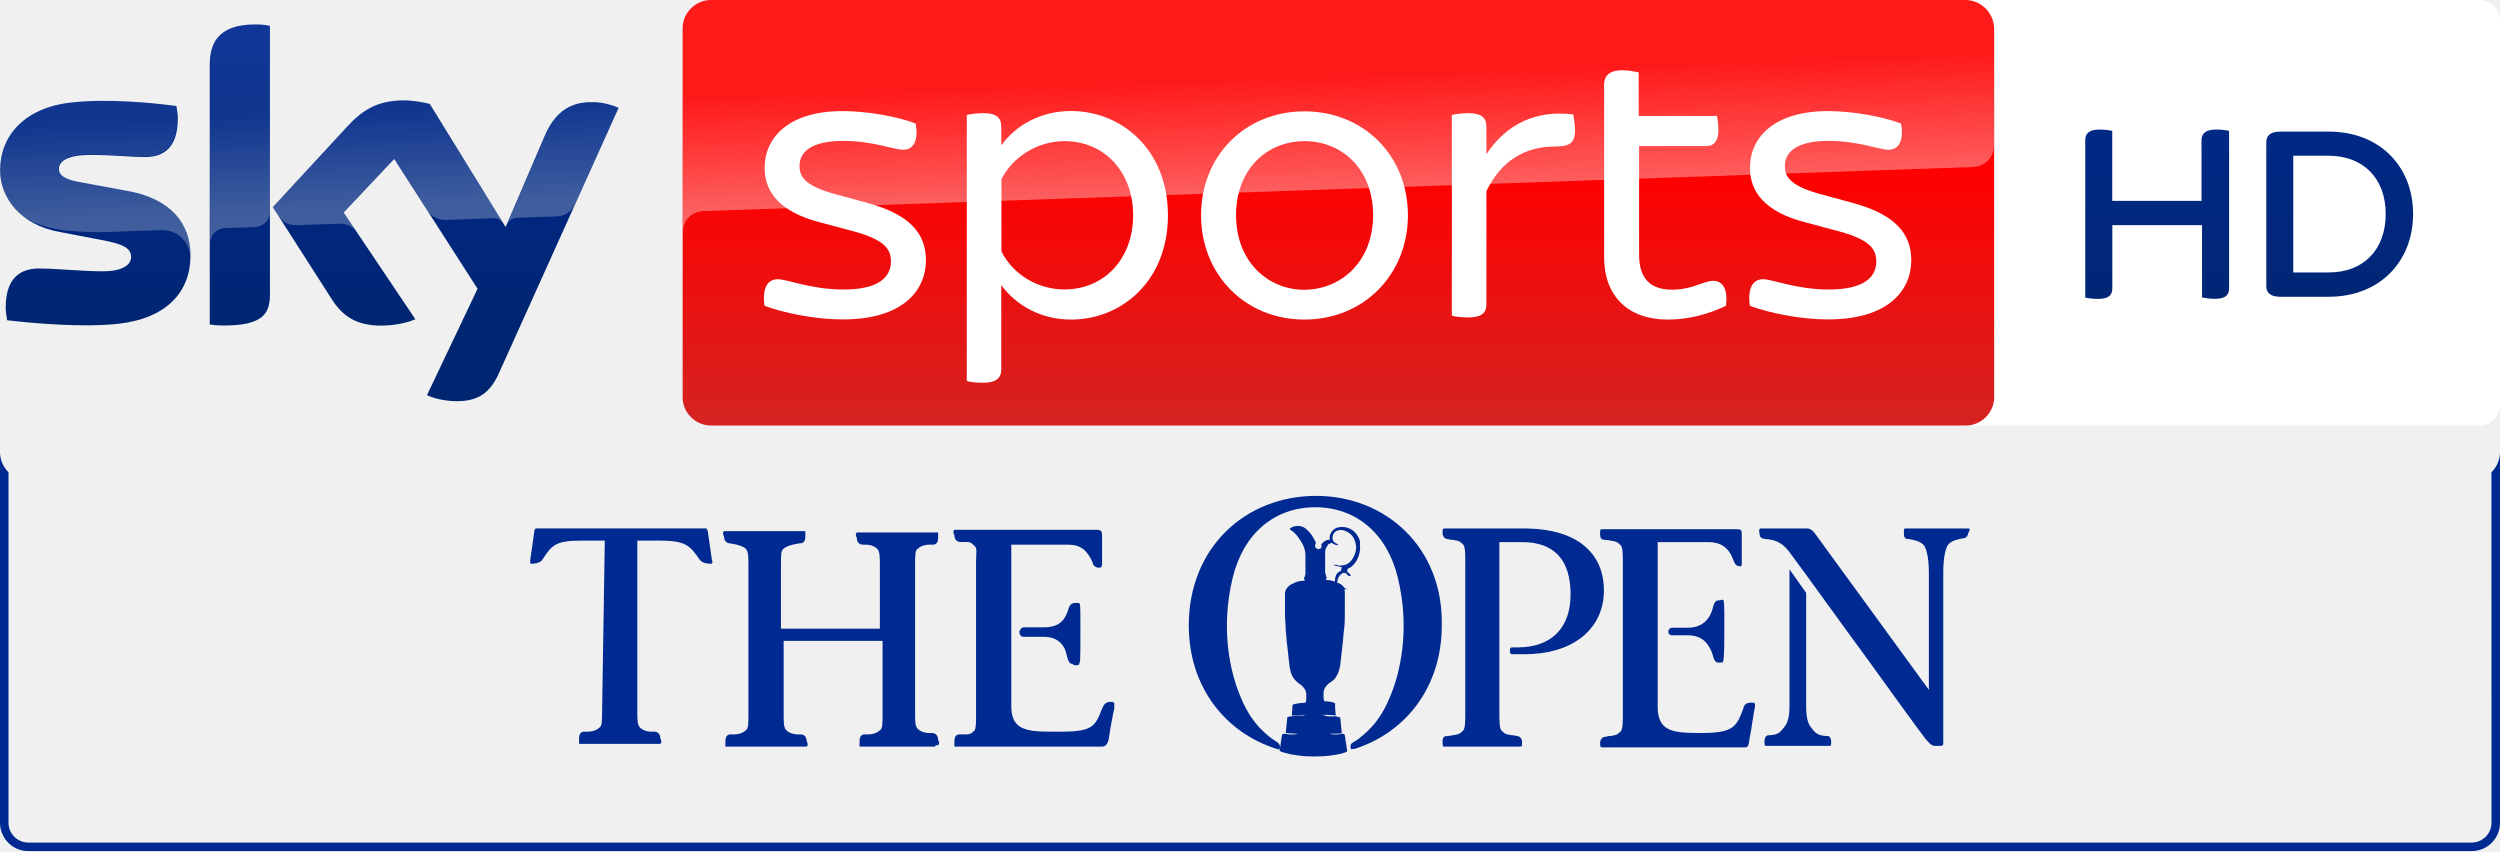
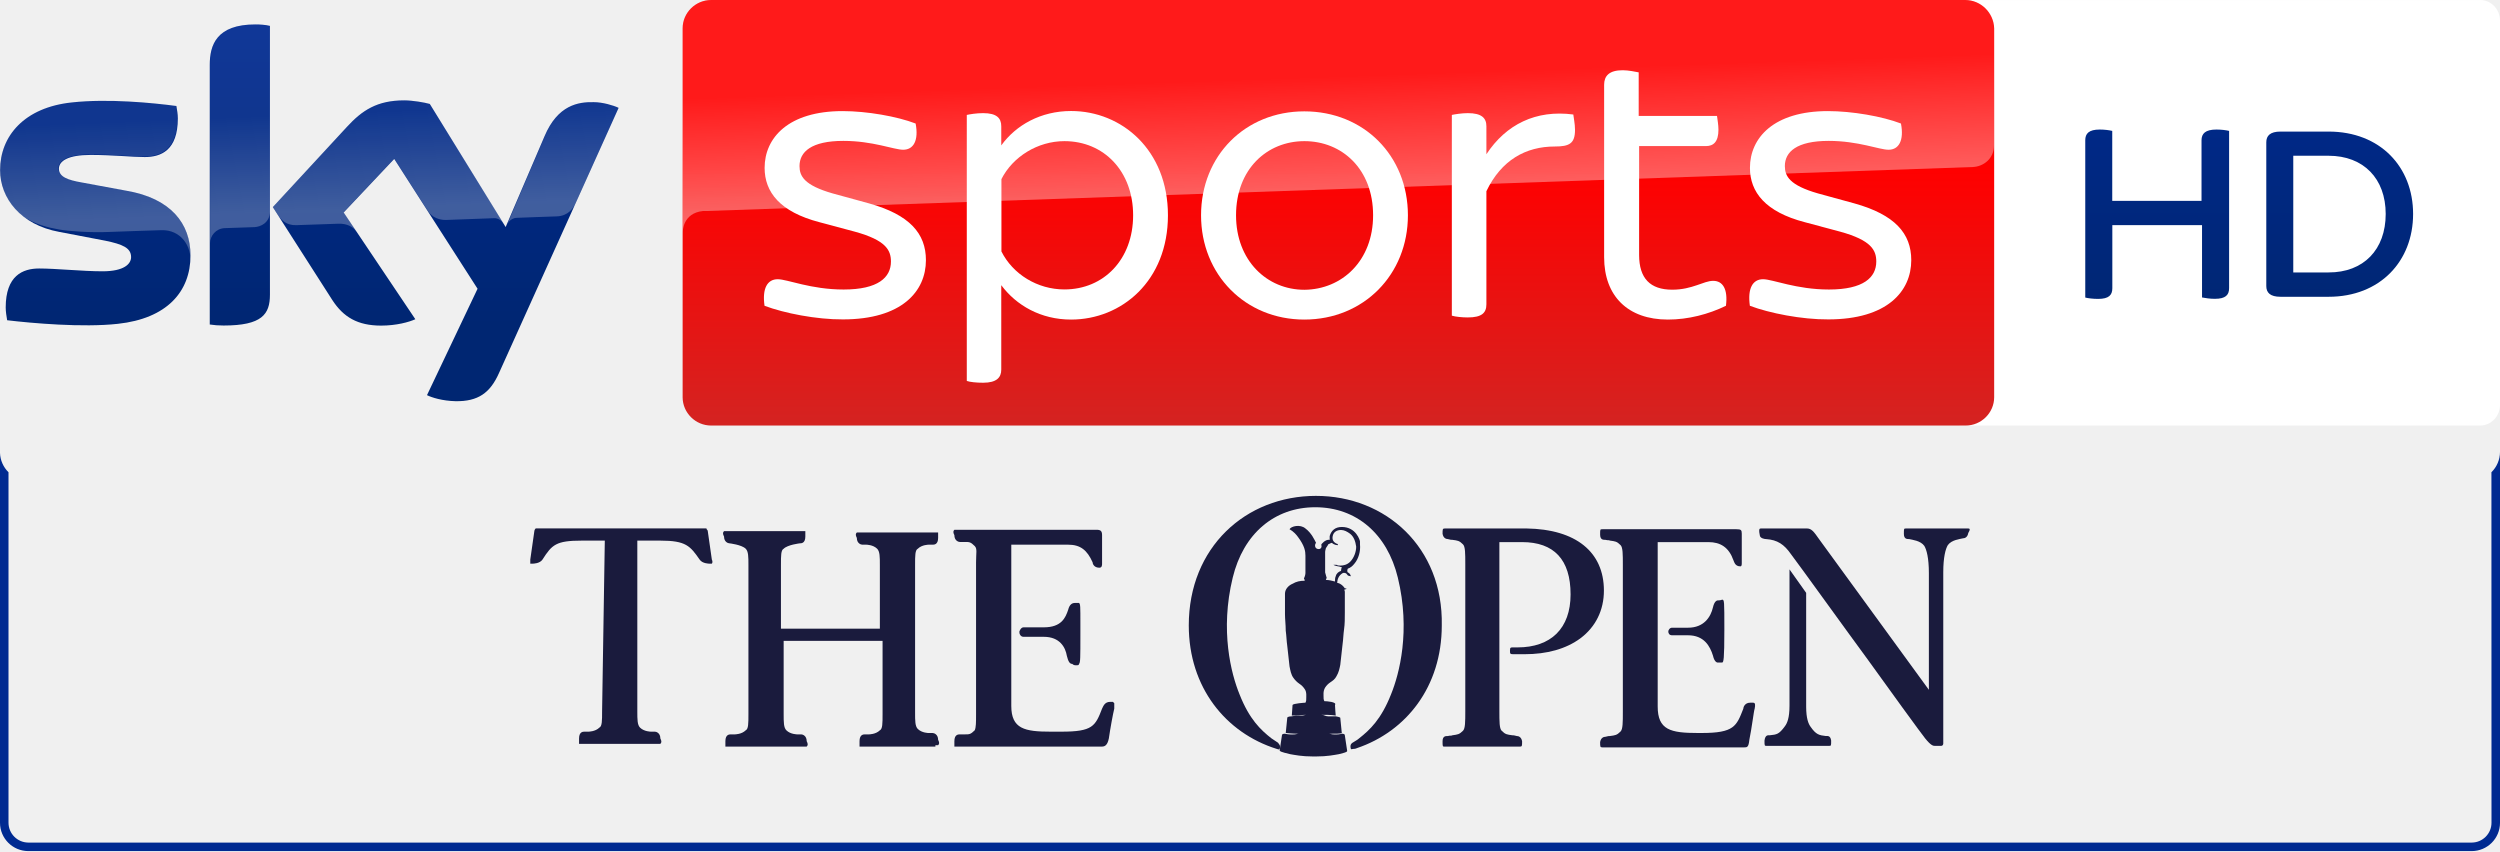
<svg xmlns="http://www.w3.org/2000/svg" width="2937.4" height="1e3" enable-background="new 0 0 2342.5 500" version="1.1" viewBox="0 0 2937.4 1e3" xml:space="preserve">
  <defs>
    <linearGradient id="linearGradient1078" x1="-1151.9" x2="-1151.9" y1="-775.02" y2="-779.87" gradientTransform="matrix(149.68 0 0 -91.158 172382 -71520)" gradientUnits="userSpaceOnUse">
      <stop stop-color="#002A91" offset="0" />
      <stop stop-color="#002672" offset=".8" />
    </linearGradient>
    <linearGradient id="linearGradient1082" x1="-1151.8" x2="-1152" y1="-784.92" y2="-782.98" gradientTransform="matrix(149.68 0 0 -57.766 172382 -45995)" gradientUnits="userSpaceOnUse">
      <stop stop-color="#fff" offset="0" />
      <stop stop-color="#fff" stop-opacity=".25" offset="1" />
    </linearGradient>
    <linearGradient id="linearGradient1086" x1="-1152.6" x2="-1152.6" y1="-773.58" y2="-778.43" gradientTransform="matrix(317.37 0 0 -103 366970 -80578)" gradientUnits="userSpaceOnUse">
      <stop stop-color="#f00" offset=".4" />
      <stop stop-color="#D42321" offset="1" />
    </linearGradient>
    <linearGradient id="linearGradient1090" x1="-1152.3" x2="-1152.8" y1="-785.34" y2="-782.74" gradientTransform="matrix(317.37 0 0 -56.478 366970 -45017)" gradientUnits="userSpaceOnUse">
      <stop stop-color="#fff" offset="0" />
      <stop stop-color="#fff" stop-opacity=".25" offset="1" />
    </linearGradient>
    <linearGradient id="linearGradient1373" x1="-1151.9" x2="-1151.9" y1="-775.02" y2="-779.87" gradientTransform="matrix(149.71 0 0 -91.176 175063 -70634)" gradientUnits="userSpaceOnUse">
      <stop stop-color="#002A91" offset="0" />
      <stop stop-color="#002672" offset=".8" />
    </linearGradient>
  </defs>
  <path d="m2914.1 2e-5c12.9 0 23.3 10.94 23.3 24.276v451.45c0 13.336-10.5 24.276-23.3 24.276h-607.9c-12.9 0-23.3-10.94-23.3-24.276v-451.34c0-13.44 10.5-24.276 23.3-24.276h607.9" fill="#fff" stroke-width="1.021" />
  <g fill="url(#linearGradient1373)" stroke-width="1">
    <path d="m2619.1 153.8v184.7c0 8.1-4.1 12.6-16.7 12.6-5.7 0-11-0.8-15.1-1.6v-85h-105.4v74.1c0 8.1-4.1 12.6-16.7 12.6-6.1 0-12.2-0.8-15.1-1.6v-184.8c0-7.8 4.1-12.6 17.1-12.6 5.7 0 11.3 0.8 14.6 1.6v82.2h104.9v-71.2c0-7.8 4.5-12.6 17.5-12.6 6 0 11.6 0.8 14.9 1.6" stop-color="#000000" style="font-variation-settings:normal" />
    <path d="m2835.3 251.4c0 55.4-38.7 97.3-99.3 97.3h-56.5c-12.2 0-16.7-4.9-16.7-12.6v-168.9c0-7.7 4.5-12.6 16.7-12.6h56.5c60.6 0 99.3 41.5 99.3 96.8m-32.2 0c0-41.5-26-68.4-67.1-68.4h-41.5v137.1h41.5c41.1 0.1 67.1-26.8 67.1-68.7" stop-color="#000000" style="font-variation-settings:normal" />
  </g>
  <g transform="matrix(1.0002 0 0 1.0002 200.04 450.09)">
    <g transform="translate(200,450)">
      <path d="m101.6-435.8c5.9 2.9 18 6.7 33.5 7.1 26.4 0.4 40.6-9.6 51-32.9l140.6-311.7c-5.9-2.9-18.8-6.7-29.3-6.7-18-0.4-42.2 3.3-57.7 40l-45.7 106.7-89.1-144.6c-5.9-1.7-20.1-4.2-30.1-4.2-31.8 0-49.4 11.7-67.3 31.2l-87 94.2 69.9 109.2c13 20 29.7 30 57.3 30 18 0 33-4.2 40.2-7.5l-84.2-125.4 59.4-62.9 97.9 152.5zm-184.5-118c0 22.9-9.2 36.2-54.4 36.2-5.9 0-11.3-0.4-16.3-1.2v-305c0-23.3 7.9-47.5 53.5-47.5 5.9 0 11.7 0.4 17.2 1.7zm-93.3-46.2c0 42.9-28 74.2-85.3 80.4-41.4 4.6-101.6-0.8-130.1-4.2-0.8-4.6-1.7-10.4-1.7-15 0-37.5 20.1-45.8 39.3-45.8 19.7 0 51 3.3 74.5 3.3 25.5 0 33.5-8.8 33.5-16.7 0-10.8-10-15-30.1-19.2l-54.4-10.4c-45.2-8.3-69.4-39.6-69.4-72.5 0-40 28.4-73.8 84.5-79.6 42.2-4.6 94.1 0.4 122.6 4.2 0.8 4.6 1.7 9.6 1.7 14.6 0 37.5-19.7 45.4-38.9 45.4-14.6 0-37.2-2.5-63.6-2.5s-37.2 7.1-37.2 16.2c0 9.6 10.5 13.3 27.2 16.2l51.9 9.6c52.5 8.9 75.5 38.9 75.5 76z" fill="url(#linearGradient1078)" />
      <path d="m326.6-773.3-51.5 114.2c-1.7 2.9-7.1 12.9-21.3 13.3-3.3 0-46.9 1.7-46.9 1.7-8.4 0.4-11.3 8.3-11.3 8.3l44.4-104.2c15.5-36.7 39.7-40.4 57.7-40 10.1 0 23 3.3 28.9 6.7zm-134.7 136.2-87-140.8c-5.9-1.7-20.1-4.2-30.1-4.2-31.8 0-49.4 11.7-67.3 31.2l-87 94.2 7.1 10.8c2.9 4.2 8.8 10.8 20.5 10.4 4.2 0 46-1.7 49.4-1.7 10.9-0.4 17.6 4.2 21.8 9.6l-15.6-23.2 59.4-62.9 40.2 62.5c7.1 9.6 18 9.6 20.5 9.6 2.1 0 54.4-2.1 56.9-2.1 3.7-0.1 7.9 2 11.2 6.6zm-292-234.1c-45.6 0-53.1 24.2-53.1 47.5v209.2c0-8.3 6.7-17.1 17.2-17.5 7.5-0.4 28.9-0.8 35.1-1.2 7.1-0.4 17.6-5 18-17.9v-218.3c-5.5-1-11.3-1.8-17.2-1.8zm-152.2 194.5-51.9-9.6c-16.7-2.9-27.2-6.7-27.2-16.2 0-8.8 10.9-16.2 37.2-16.2 25.9 0 48.9 2.5 63.6 2.5 19.2 0 38.9-7.9 38.9-45.4 0-5-0.4-9.6-1.7-14.6-28.4-3.3-79.9-8.8-122.6-4.2-55.6 6.6-84 40.4-84 80.4 0 20.4 9.2 40.4 27.6 54.6 13.8 8.8 27.6 12.5 41.8 15 11.7 2.1 38.1 3.8 58.1 2.9 6.3-0.4 51.9-1.7 61.9-2.1 23-0.8 36 18.7 34.3 38.7v-1.2c0.4-2.5 0.4-5 0.4-7.9-0.3-37.1-23.3-67.1-76.4-76.7z" enable-background="new    " fill="url(#linearGradient1082)" opacity=".25" />
      <path d="m1908.6-900h-1473.2c-18.4 0-33.5 15-33.5 33.3v433.3c0 18.3 15.1 33.3 33.5 33.3h1473.7c18.4 0 33.5-15 33.5-33.3v-433.3c-0.5-18.3-15.6-33.3-34-33.3z" fill="url(#linearGradient1086)" />
      <path d="m425.7-652.1h3.3c99.1-3.3 1488.3-51.7 1488.3-51.7 12.5-0.4 25.1-9.6 25.1-25.4v-137.5c0-18.3-15.1-33.3-33.5-33.3h-1473.5c-18.4 0-33.5 15-33.5 33.3v240.8c0-2.9 0.4-23.7 23.8-26.2z" enable-background="new    " fill="url(#linearGradient1090)" opacity=".4" />
      <g transform="translate(184.41 16.308)" fill="#fff">
        <path d="m313.7-557.1c-2.9-20.4 3.3-31.2 15.5-31.2 11.3 0 38.9 12.1 77.4 12.1 40.6 0 55.6-14.2 55.6-32.9 0-13.3-5.9-25-42.2-35l-41.8-11.2c-46.4-12.1-64.4-35.4-64.4-63.8 0-35.4 28-66.7 91.6-66.7 28.4 0 64 6.2 85.8 14.6 3.8 20-2.5 30.8-14.6 30.8-10.9 0-35.6-10.4-70.3-10.4-37.6 0-51.5 12.9-51.5 29.6 0 11.7 5.4 22.5 38.9 32.1l42.7 11.7c47.7 13.3 66.9 35.4 66.9 66.7 0 36.7-28.4 69.6-97.5 69.6-31 0.2-69.1-7.3-92.1-16z" />
        <path d="m787.6-663.4c0 77.1-54.4 122.5-113.8 122.5-35.6 0-64.4-16.7-82-40.4v99.2c0 9.2-5.4 15.4-21.3 15.4-7.9 0-15.5-0.8-19.2-2.1v-312.5c3.8-0.8 11.3-2.1 19.2-2.1 15.9 0 21.3 5.8 21.3 15.4v22.5c17.2-23.8 46.4-40.4 82-40.4 59.5 0 113.8 45.8 113.8 122.5zm-40.9 0c0-51.7-34.3-87.1-80.7-87.1-31.4 0-60.7 18.3-74 44.6v85c13.4 26.7 42.2 44.6 74 44.6 46.3 0 80.7-35.4 80.7-87.1z" />
        <path d="m826.5-663.4c0-70 51.9-122.1 121.3-122.1 69.9 0 121.7 52.1 121.7 122.1 0 69.6-51.9 122.5-121.7 122.5-69.4 0-121.3-52.9-121.3-122.5zm202.1 0c0-54.2-36.4-87.1-80.7-87.1-43.9 0-80.3 32.9-80.3 87.1 0 53.3 36.4 87.5 80.3 87.5 44.3-0.4 80.7-34.2 80.7-87.5z" />
        <path d="m1265.8-763.8c0 16.2-6.7 19.6-23.8 19.6-33.9 0-62.7 15.8-80.3 52.5v132.9c0 10-5.4 15.4-21.8 15.4-6.7 0-14.6-0.8-18.8-2.1v-235.8c3.8-0.8 11.7-2.1 18.8-2.1 16.3 0 21.8 5.8 21.8 15.4v32.9c23-35 58.1-52.5 102.1-46.7 0.3 3.4 2 10.9 2 18z" />
        <path d="m1443.1-557.1c-20.5 10-44.3 16.2-68.2 16.2-46.9 0-74.9-27.5-74.9-73.3v-202.5c0-10.4 5.9-17.1 21.8-17.1 6.7 0 14.6 1.7 18.8 2.5v51.2h92c0.4 3.3 1.7 10.4 1.7 16.2 0 14.2-5.9 19.2-14.6 19.2h-78.6v127.9c0 27.5 13 40.8 38.9 40.8 23.8 0 36.8-10.4 48.1-10.4s17.5 9.7 15 29.3z" />
        <path d="m1471.2-557.1c-2.9-20.4 3.3-31.2 15.5-31.2 11.3 0 38.9 12.1 77.4 12.1 40.6 0 55.6-14.2 55.6-32.9 0-13.3-5.9-25-42.2-35l-41.8-11.2c-46.4-12.1-64.4-35.4-64.4-63.8 0-35.4 28-66.7 91.6-66.7 28.4 0 64 6.2 85.8 14.6 3.8 20-2.5 30.8-14.6 30.8-10.9 0-35.6-10.4-70.3-10.4-37.6 0-51.5 12.9-51.5 29.6 0 11.7 5.4 22.5 38.9 32.1l42.7 11.7c47.7 13.3 66.9 35.4 66.9 66.7 0 36.7-28.4 69.6-97.5 69.6-31.1 0.2-69.1-7.3-92.1-16z" />
      </g>
    </g>
  </g>
  <path d="m2937.4 531.08c-0.05 8.96-3.68 17.528-10.08 23.798l0.088 411.81c-0.012 12.866-10.439 23.294-23.306 23.306h-2870.8c-12.852-0.048-23.258-10.454-23.306-23.306v-411.8c-6.14-6.027-9.722-14.188-10-22.788v434.59c-7e-3 18.398 14.908 33.314 33.306 33.308h2870.7c18.447 0.086 33.438-14.861 33.407-33.308z" fill="#002a91" stroke-width="2.667" />
-   <g transform="matrix(3.5739 0 0 3.5739 239.02 92.385)" fill="#002a91">
+   <g transform="matrix(3.5739 0 0 3.5739 239.02 92.385)" fill="#1a1b3d">
    <g transform="matrix(2.5688,0,0,2.5688,-285.39,-605)">
      <g transform="matrix(1.7341,0,0,1.7341,-487.82,276.09)">
-         <path d="m406.3 25.9h5.4c0.2 0 0.4-0.1 0.5-0.6 0.1-0.7 0.3-1.8 0.4-2.2v-0.4l-0.1-0.1h-0.2c-0.4 0-0.5 0.3-0.6 0.5-0.5 1.3-0.7 1.7-3 1.7h-0.8c-1.9 0-2.9-0.2-2.9-1.9v-11.9h4.2c0.9 0 1.4 0.4 1.8 1.3 0 0.1 0.1 0.4 0.5 0.4 0.2 0 0.2-0.2 0.2-0.3v-2.1c0-0.3-0.1-0.4-0.4-0.4h-10.5c-0.1 0.1-0.1 0.2 0 0.4 0 0.4 0.3 0.5 0.4 0.5h0.4c0.3 0 0.4 0 0.7 0.3 0.2 0.2 0.1 0.5 0.1 1.2v11.2c0 0.6 0 1-0.1 1.2-0.3 0.3-0.4 0.3-0.7 0.3h-0.4c-0.1 0-0.4 0-0.4 0.5v0.4h0.2z" fill="#002a91" />
+         <path d="m406.3 25.9h5.4c0.2 0 0.4-0.1 0.5-0.6 0.1-0.7 0.3-1.8 0.4-2.2v-0.4l-0.1-0.1h-0.2c-0.4 0-0.5 0.3-0.6 0.5-0.5 1.3-0.7 1.7-3 1.7h-0.8c-1.9 0-2.9-0.2-2.9-1.9v-11.9h4.2c0.9 0 1.4 0.4 1.8 1.3 0 0.1 0.1 0.4 0.5 0.4 0.2 0 0.2-0.2 0.2-0.3v-2.1c0-0.3-0.1-0.4-0.4-0.4h-10.5c-0.1 0.1-0.1 0.2 0 0.4 0 0.4 0.3 0.5 0.4 0.5h0.4c0.3 0 0.4 0 0.7 0.3 0.2 0.2 0.1 0.5 0.1 1.2v11.2c0 0.6 0 1-0.1 1.2-0.3 0.3-0.4 0.3-0.7 0.3h-0.4c-0.1 0-0.4 0-0.4 0.5v0.4h0.2z" fill="#1a1b3d" />
      </g>
      <g transform="matrix(1.7341,0,0,1.7341,-487.82,276.09)">
-         <path d="m409.8 19.9c0.1 0 0.2 0 0.2-0.1 0.1-0.1 0.1-0.4 0.1-2.3v-0.6c0-1.4 0-1.5-0.1-1.6h-0.3c-0.2 0-0.4 0.1-0.5 0.5-0.2 0.6-0.5 1.3-1.8 1.3h-1.5c-0.2 0-0.3 0.3-0.3 0.3v0.1c0 0.1 0.1 0.3 0.3 0.3h1.5c1.2 0 1.6 0.8 1.7 1.4 0.1 0.4 0.2 0.6 0.4 0.6 0.1 0.1 0.2 0.1 0.3 0.1z" fill="#002a91" />
+         <path d="m409.8 19.9c0.1 0 0.2 0 0.2-0.1 0.1-0.1 0.1-0.4 0.1-2.3v-0.6c0-1.4 0-1.5-0.1-1.6h-0.3c-0.2 0-0.4 0.1-0.5 0.5-0.2 0.6-0.5 1.3-1.8 1.3h-1.5c-0.2 0-0.3 0.3-0.3 0.3v0.1c0 0.1 0.1 0.3 0.3 0.3h1.5c1.2 0 1.6 0.8 1.7 1.4 0.1 0.4 0.2 0.6 0.4 0.6 0.1 0.1 0.2 0.1 0.3 0.1z" fill="#1a1b3d" />
      </g>
      <g transform="matrix(1.7341,0,0,1.7341,-487.82,276.09)">
-         <path d="m399.4 25.8h0.2c0.1-0.1 0.1-0.2 0-0.4 0-0.4-0.3-0.5-0.4-0.5h-0.3s-0.5 0-0.8-0.3c-0.2-0.2-0.2-0.6-0.2-1.2v-10.9c0-0.7 0-1.1 0.2-1.2 0.3-0.3 0.8-0.3 0.8-0.3h0.3c0.1 0 0.4 0 0.4-0.5v-0.4h-6c-0.1 0.1-0.1 0.2 0 0.4 0 0.4 0.3 0.5 0.4 0.5h0.3s0.5 0 0.8 0.3c0.2 0.2 0.2 0.6 0.2 1.2v4.7h-7.3v-4.7c0-0.7 0-1.1 0.2-1.2 0.3-0.3 1.2-0.4 1.2-0.4 0.1 0 0.4 0 0.4-0.5v-0.4h-6c-0.1 0.1-0.1 0.2 0 0.4 0 0.4 0.3 0.5 0.4 0.5 0 0 0.9 0.1 1.2 0.4 0.2 0.2 0.2 0.6 0.2 1.2v11c0 0.7 0 1.1-0.2 1.2-0.3 0.3-0.8 0.3-0.8 0.3h-0.3c-0.1 0-0.4 0-0.4 0.5v0.4h6c0.1-0.1 0.1-0.2 0-0.4 0-0.4-0.3-0.5-0.4-0.5h-0.3s-0.5 0-0.8-0.3c-0.2-0.2-0.2-0.6-0.2-1.2v-5.4h7.3v5.4c0 0.7 0 1.1-0.2 1.2-0.3 0.3-0.8 0.3-0.8 0.3h-0.3c-0.1 0-0.4 0-0.4 0.5v0.4h5.6z" fill="#002a91" />
+         <path d="m399.4 25.8h0.2c0.1-0.1 0.1-0.2 0-0.4 0-0.4-0.3-0.5-0.4-0.5h-0.3s-0.5 0-0.8-0.3c-0.2-0.2-0.2-0.6-0.2-1.2v-10.9c0-0.7 0-1.1 0.2-1.2 0.3-0.3 0.8-0.3 0.8-0.3h0.3c0.1 0 0.4 0 0.4-0.5v-0.4h-6c-0.1 0.1-0.1 0.2 0 0.4 0 0.4 0.3 0.5 0.4 0.5h0.3s0.5 0 0.8 0.3c0.2 0.2 0.2 0.6 0.2 1.2v4.7h-7.3v-4.7c0-0.7 0-1.1 0.2-1.2 0.3-0.3 1.2-0.4 1.2-0.4 0.1 0 0.4 0 0.4-0.5v-0.4h-6c-0.1 0.1-0.1 0.2 0 0.4 0 0.4 0.3 0.5 0.4 0.5 0 0 0.9 0.1 1.2 0.4 0.2 0.2 0.2 0.6 0.2 1.2v11c0 0.7 0 1.1-0.2 1.2-0.3 0.3-0.8 0.3-0.8 0.3h-0.3c-0.1 0-0.4 0-0.4 0.5v0.4h6c0.1-0.1 0.1-0.2 0-0.4 0-0.4-0.3-0.5-0.4-0.5h-0.3s-0.5 0-0.8-0.3c-0.2-0.2-0.2-0.6-0.2-1.2v-5.4h7.3v5.4c0 0.7 0 1.1-0.2 1.2-0.3 0.3-0.8 0.3-0.8 0.3h-0.3c-0.1 0-0.4 0-0.4 0.5v0.4h5.6z" fill="#1a1b3d" />
      </g>
      <g transform="matrix(1.7341,0,0,1.7341,-487.82,276.09)">
-         <path d="m374.8 23.3c0 0.7 0 1.1-0.2 1.2-0.3 0.3-0.8 0.3-0.8 0.3h-0.3c-0.1 0-0.4 0-0.4 0.5v0.4h6c0.1-0.1 0.1-0.2 0-0.4 0-0.4-0.3-0.5-0.4-0.5h-0.3s-0.5 0-0.8-0.3c-0.2-0.2-0.2-0.6-0.2-1.2v-12.6h1.7c1.9 0 2.2 0.4 2.9 1.4 0.2 0.3 0.7 0.3 0.7 0.3h0.2s0.1-0.1 0-0.3l-0.3-2.1c0-0.1-0.1-0.1-0.1-0.2h-12.6s-0.1 0.1-0.1 0.2l-0.3 2.1-6e-5 0.3h0.2s0.5 0 0.7-0.3c0.7-1.1 1-1.4 2.9-1.4h1.7z" fill="#002a91" />
+         <path d="m374.8 23.3c0 0.7 0 1.1-0.2 1.2-0.3 0.3-0.8 0.3-0.8 0.3h-0.3c-0.1 0-0.4 0-0.4 0.5v0.4h6c0.1-0.1 0.1-0.2 0-0.4 0-0.4-0.3-0.5-0.4-0.5h-0.3s-0.5 0-0.8-0.3c-0.2-0.2-0.2-0.6-0.2-1.2v-12.6h1.7c1.9 0 2.2 0.4 2.9 1.4 0.2 0.3 0.7 0.3 0.7 0.3h0.2s0.1-0.1 0-0.3l-0.3-2.1c0-0.1-0.1-0.1-0.1-0.2h-12.6s-0.1 0.1-0.1 0.2l-0.3 2.1-6e-5 0.3h0.2s0.5 0 0.7-0.3c0.7-1.1 1-1.4 2.9-1.4h1.7z" fill="#1a1b3d" />
      </g>
    </g>
    <g transform="matrix(1.4361,0,0,1.4361,179.29,-321.07)">
      <g transform="matrix(1.7341,0,0,1.7341,-487.82,276.09)">
-         <path d="m442.3 29.1h-8.2c-0.3 0-0.3 0-0.3 0.7s0.4 0.7 0.7 0.7c0.4 0.1 1.5 0.2 2 0.9 0.3 0.5 0.6 1.6 0.6 3.6v15.4l-14.5-19.9c-0.7-1-1-1.4-1.6-1.4h-6c-0.2 0-0.3 0-0.3 0.3s0.1 0.6 0.1 0.7c0.1 0.3 0.6 0.4 0.8 0.4 1.5 0.1 2.4 0.7 3.3 2 1 1.3 7.4 10.2 10.2 14 2 2.8 7.3 10.1 7.5 10.3 0.8 1 1.1 1 1.3 1h0.8c0.3 0 0.3-0.3 0.3-0.3v-22.6c0-2 0.3-3.1 0.6-3.6 0.5-0.7 1.6-0.8 2-0.9 0.2 0 0.6-0.1 0.7-0.7 0.3-0.5 0.2-0.6 0-0.6z" fill="#002a91" />
+         <path d="m442.3 29.1h-8.2c-0.3 0-0.3 0-0.3 0.7s0.4 0.7 0.7 0.7c0.4 0.1 1.5 0.2 2 0.9 0.3 0.5 0.6 1.6 0.6 3.6v15.4l-14.5-19.9c-0.7-1-1-1.4-1.6-1.4h-6c-0.2 0-0.3 0-0.3 0.3s0.1 0.6 0.1 0.7c0.1 0.3 0.6 0.4 0.8 0.4 1.5 0.1 2.4 0.7 3.3 2 1 1.3 7.4 10.2 10.2 14 2 2.8 7.3 10.1 7.5 10.3 0.8 1 1.1 1 1.3 1h0.8c0.3 0 0.3-0.3 0.3-0.3v-22.6c0-2 0.3-3.1 0.6-3.6 0.5-0.7 1.6-0.8 2-0.9 0.2 0 0.6-0.1 0.7-0.7 0.3-0.5 0.2-0.6 0-0.6z" fill="#1a1b3d" />
      </g>
      <path d="m129.86 319.09c-16.127 0-29.133 11.792-29.133 29.653 0 14.22 8.497 24.624 20.116 28.266 0.52 0.173 0.694 0.173 0.694 0 0.347-0.867-0.347-1.214-0.347-1.387l-1.561-1.04c-2.428-1.907-5.029-4.335-7.283-10.058-1.907-4.682-4.509-14.566-1.561-26.705 2.428-10.058 9.538-16.127 18.902-16.127 9.364 0 16.474 6.069 18.902 16.127 2.948 12.139 0.347 22.023-1.561 26.705-2.254 5.723-4.856 8.15-7.283 10.058-0.347 0.347-1.04 0.694-1.561 1.04 0 0-0.694 0.347-0.347 1.387 0 0.173 0.347 0 0.694 0 0.347 0 0.694-0.173 0.694-0.173 11.272-3.815 19.422-14.046 19.422-28.092 0.347-17.861-12.832-29.653-28.786-29.653z" stroke-width="1.734" />
      <g transform="matrix(1.7341,0,0,1.7341,-487.82,276.09)">
-         <path d="m394.2 37.3c0 2.6-1.1 4.8-3.1 6.3-1.9 1.4-4.4 2.1-7.4 2.1h-1.5c-0.4 0-0.4-0.1-0.4-0.5s0.1-0.4 0.4-0.4h0.6c4.4 0 7-2.5 7-7 0-4.6-2.2-6.9-6.4-6.9h-3v22.3c0 1.4 0 2.3 0.3 2.6 0.5 0.5 0.7 0.5 1.4 0.6 0.2 0 0.2 0 0.6 0.1 0.2 0 0.6 0.1 0.7 0.7 0 0.6 0 0.7-0.3 0.7h-9.9c-0.3 0-0.3 0-0.3-0.7s0.4-0.7 0.7-0.7c0.4-0.1 0.4 0 0.6-0.1 0.7-0.1 0.9-0.1 1.4-0.6 0.3-0.3 0.3-1.2 0.3-2.6v-19.4c0-1.4 0-2.3-0.3-2.6-0.5-0.5-0.7-0.5-1.4-0.6-0.2 0-0.2 0-0.6-0.1-0.2 0-0.6-0.1-0.7-0.7 0-0.6 0-0.7 0.3-0.7h10.8c6.5 0.1 10.2 3.1 10.2 8.2z" fill="#002a91" />
+         <path d="m394.2 37.3c0 2.6-1.1 4.8-3.1 6.3-1.9 1.4-4.4 2.1-7.4 2.1h-1.5c-0.4 0-0.4-0.1-0.4-0.5s0.1-0.4 0.4-0.4h0.6c4.4 0 7-2.5 7-7 0-4.6-2.2-6.9-6.4-6.9h-3v22.3c0 1.4 0 2.3 0.3 2.6 0.5 0.5 0.7 0.5 1.4 0.6 0.2 0 0.2 0 0.6 0.1 0.2 0 0.6 0.1 0.7 0.7 0 0.6 0 0.7-0.3 0.7h-9.9c-0.3 0-0.3 0-0.3-0.7s0.4-0.7 0.7-0.7c0.4-0.1 0.4 0 0.6-0.1 0.7-0.1 0.9-0.1 1.4-0.6 0.3-0.3 0.3-1.2 0.3-2.6v-19.4c0-1.4 0-2.3-0.3-2.6-0.5-0.5-0.7-0.5-1.4-0.6-0.2 0-0.2 0-0.6-0.1-0.2 0-0.6-0.1-0.7-0.7 0-0.6 0-0.7 0.3-0.7h10.8c6.5 0.1 10.2 3.1 10.2 8.2z" fill="#1a1b3d" />
      </g>
      <g transform="matrix(1.7341,0,0,1.7341,-487.82,276.09)">
-         <path d="m409.2 38.6s-0.4 0-0.6 0.9c-0.3 1.3-1.2 2.7-3.3 2.7h-2.1c-0.3 0-0.5 0.3-0.5 0.5s0.1 0.5 0.5 0.5h2.1c2.1 0 2.9 1.4 3.3 2.7 0.2 0.9 0.6 0.9 0.6 0.9h0.6c0.2 0 0.3-0.4 0.3-4.3s0-4-0.3-4c-0.2 0.1-0.6 0.1-0.6 0.1z" fill="#002a91" />
+         <path d="m409.2 38.6s-0.4 0-0.6 0.9c-0.3 1.3-1.2 2.7-3.3 2.7h-2.1c-0.3 0-0.5 0.3-0.5 0.5s0.1 0.5 0.5 0.5h2.1c2.1 0 2.9 1.4 3.3 2.7 0.2 0.9 0.6 0.9 0.6 0.9h0.6c0.2 0 0.3-0.4 0.3-4.3s0-4-0.3-4c-0.2 0.1-0.6 0.1-0.6 0.1z" fill="#1a1b3d" />
      </g>
      <g transform="matrix(1.7341,0,0,1.7341,-487.82,276.09)">
-         <path d="m413.9 52.1h-0.4c-0.7 0-0.9 0.6-0.9 0.8-0.9 2.3-1.2 3.2-5.5 3.2h-0.5c-3.6 0-5.3-0.4-5.3-3.5v-21.7h6.7c1.6 0 2.7 0.7 3.3 2.4 0.1 0.2 0.2 0.8 0.9 0.8 0.2 0 0.2-0.2 0.2-0.5v-3.8c0-0.5-0.1-0.6-0.7-0.6h-17.7c-0.3 0-0.3 0-0.3 0.7s0.4 0.7 0.7 0.7c0.4 0.1 0.4 0 0.6 0.1 0.7 0.1 0.9 0.1 1.4 0.6 0.3 0.3 0.3 1.2 0.3 2.6v19.4c0 1.4 0 2.3-0.3 2.6-0.5 0.5-0.7 0.5-1.4 0.6-0.2 0-0.2 0-0.6 0.1-0.2 0-0.6 0.1-0.7 0.7 0 0.6 0 0.7 0.3 0.7h18.7c0.4 0 0.6 0 0.7-1 0.3-1.4 0.6-3.9 0.7-4.1 0.1-0.5 0.1-0.8-0.2-0.8z" fill="#002a91" />
+         <path d="m413.9 52.1h-0.4c-0.7 0-0.9 0.6-0.9 0.8-0.9 2.3-1.2 3.2-5.5 3.2h-0.5c-3.6 0-5.3-0.4-5.3-3.5v-21.7h6.7c1.6 0 2.7 0.7 3.3 2.4 0.1 0.2 0.2 0.8 0.9 0.8 0.2 0 0.2-0.2 0.2-0.5v-3.8c0-0.5-0.1-0.6-0.7-0.6h-17.7c-0.3 0-0.3 0-0.3 0.7s0.4 0.7 0.7 0.7c0.4 0.1 0.4 0 0.6 0.1 0.7 0.1 0.9 0.1 1.4 0.6 0.3 0.3 0.3 1.2 0.3 2.6v19.4c0 1.4 0 2.3-0.3 2.6-0.5 0.5-0.7 0.5-1.4 0.6-0.2 0-0.2 0-0.6 0.1-0.2 0-0.6 0.1-0.7 0.7 0 0.6 0 0.7 0.3 0.7h18.7c0.4 0 0.6 0 0.7-1 0.3-1.4 0.6-3.9 0.7-4.1 0.1-0.5 0.1-0.8-0.2-0.8z" fill="#1a1b3d" />
      </g>
      <g transform="matrix(1.7341,0,0,1.7341,-487.82,276.09)">
-         <path d="m423.5 56.5c-0.9-0.1-1.3-0.2-2-1.2-0.3-0.4-0.6-1.1-0.6-2.7v-15l-2.2-3.1v18c0 1.6-0.3 2.3-0.6 2.7-0.8 1.1-1.1 1.1-2 1.2-0.2 0-0.6-0.1-0.7 0.7 0 0.7 0 0.7 0.3 0.7h8.2c0.3 0 0.3 0 0.3-0.7-0.1-0.7-0.5-0.6-0.7-0.6z" fill="#002a91" />
+         <path d="m423.5 56.5c-0.9-0.1-1.3-0.2-2-1.2-0.3-0.4-0.6-1.1-0.6-2.7v-15l-2.2-3.1v18c0 1.6-0.3 2.3-0.6 2.7-0.8 1.1-1.1 1.1-2 1.2-0.2 0-0.6-0.1-0.7 0.7 0 0.7 0 0.7 0.3 0.7h8.2c0.3 0 0.3 0 0.3-0.7-0.1-0.7-0.5-0.6-0.7-0.6z" fill="#1a1b3d" />
      </g>
      <path d="m131.77 366.09s-0.173-0.347-0.173-0.52c0-0.867-0.173-1.734 0.347-2.601 0.347-0.52 0.694-0.867 1.214-1.214s1.04-0.694 1.387-1.387c0.52-0.867 0.694-1.734 0.867-2.601l0.52-4.682c0.173-1.214 0.173-2.254 0.347-3.468s0.173-2.428 0.173-3.815v-4.682c0-0.173 0-0.347-0.173-0.52 0.347-0.173 0.52-0.173 0.52-0.173s0.173-0.173-0.347-0.173c-0.347-0.52-0.867-1.04-1.561-1.214h-0.173c0-0.867 0.347-1.734 1.214-2.254 0.347-0.173 0.52 0 0.694 0s0.347 0.347 0.52 0.52c0.347 0.173 0.694 0.173 0.694 0.173-0.173-0.52-0.347-0.694-0.694-0.867-0.173 0-0.173-0.694 0-0.867 0.52-0.173 1.04-0.52 1.561-1.214 0.867-1.04 1.387-2.775 1.214-4.335v-0.694c0-0.173-0.867-3.295-4.162-3.295-1.561 0-2.428 0.867-2.775 2.081v0.867c-1.04-0.173-1.907 1.04-1.907 1.04v0.173c0.173 0.52-0.173 1.04-0.867 0.867-0.694-0.173-0.694-1.04-0.347-1.387-0.347-0.694-1.04-2.254-2.428-3.295-1.214-1.04-3.295-0.52-3.642 0.173 0.173 0.173 0.867 0.347 1.907 1.734 1.561 2.081 1.734 3.295 1.734 4.335v3.988c0 0.52-0.347 1.214-0.347 1.214l0.173 0.347v0.173c-1.04 0-1.907 0.173-2.775 0.694-0.867 0.347-1.734 1.214-1.734 2.254v4.682c0 1.214 0.173 2.428 0.173 3.815 0.173 1.214 0.173 2.254 0.347 3.468l0.52 4.682c0.173 0.867 0.347 1.907 0.867 2.601 0.347 0.52 0.867 1.04 1.387 1.387 0.52 0.347 0.867 0.694 1.214 1.214 0.52 0.694 0.347 1.734 0.347 2.601 0 0.173-0.173 0.52-0.173 0.52-0.173 0-2.775 0.173-2.948 0.52 0 0.347-0.173 2.254-0.173 2.428 1.214 0 2.254-0.173 3.642-0.173h-0.173c-0.52 0-0.694 0.173-1.214 0.173-0.867 0-1.387 0-2.254 0.173 0 0-1.04 0-1.04 0.347 0 0.173-0.347 3.468-0.347 3.468 0.173 0 1.387 0.173 3.121 0.173h-0.173c-0.52 0-0.347 0.173-1.561 0.173-1.04 0-1.387-0.173-1.561-0.173s-0.694 0-0.694 0.347c0 0.173-0.52 3.295-0.52 3.468s0.173 0.347 2.428 0.867c1.04 0.173 2.601 0.52 5.202 0.52h0.694c2.601 0 4.162-0.347 5.202-0.52 2.254-0.52 1.907-0.694 1.907-0.867s-0.52-3.295-0.52-3.468c0-0.347-0.52-0.347-0.694-0.347 0 0-0.52 0.173-1.387 0.173-1.214 0-1.04-0.173-1.561-0.173h-0.173c1.734 0 2.948 0 3.121-0.173 0 0-0.347-3.295-0.347-3.468s-1.04-0.347-1.04-0.347h-1.734c-0.694 0-0.867-0.347-1.561-0.347h-0.173c1.214 0 2.428 0 3.468 0.173 0 0-0.173-1.907-0.173-2.428 0.52-0.694-1.907-0.867-2.428-0.867zm3.815-29.827c-0.52 0.173-1.04 0.52-1.214 1.214-0.173 0.347-0.173 0.867-0.173 1.214-0.694-0.173-1.387-0.347-1.907-0.347h-0.173l0.173-0.52s-0.173-0.52-0.347-1.214v-4.682c0-0.347 0.173-0.694 0.173-0.867 0.173-0.347 0.52-0.694 0.52-0.867 0.347-0.173 0.694-0.347 0.867-0.347 0.52 0.52 1.214 0.52 1.387 0.52 0 0 0-0.347-0.347-0.347-0.694-0.347-1.04-0.867-0.867-1.734s0.867-1.387 1.907-1.387c0.694 0 1.387 0.347 2.081 0.867 0.867 0.694 1.214 1.734 1.387 2.948 0 1.214-0.52 2.601-1.387 3.468-0.694 0.694-1.561 0.867-2.254 0.867-0.347 0-0.52 0-0.867-0.173h-0.694s0.173 0.173 1.04 0.347c0.347 0 0.52 0.173 0.867 0.173-0.173 0.52-0.173 0.867-0.173 0.867z" stroke-width="1.734" />
    </g>
  </g>
</svg>
